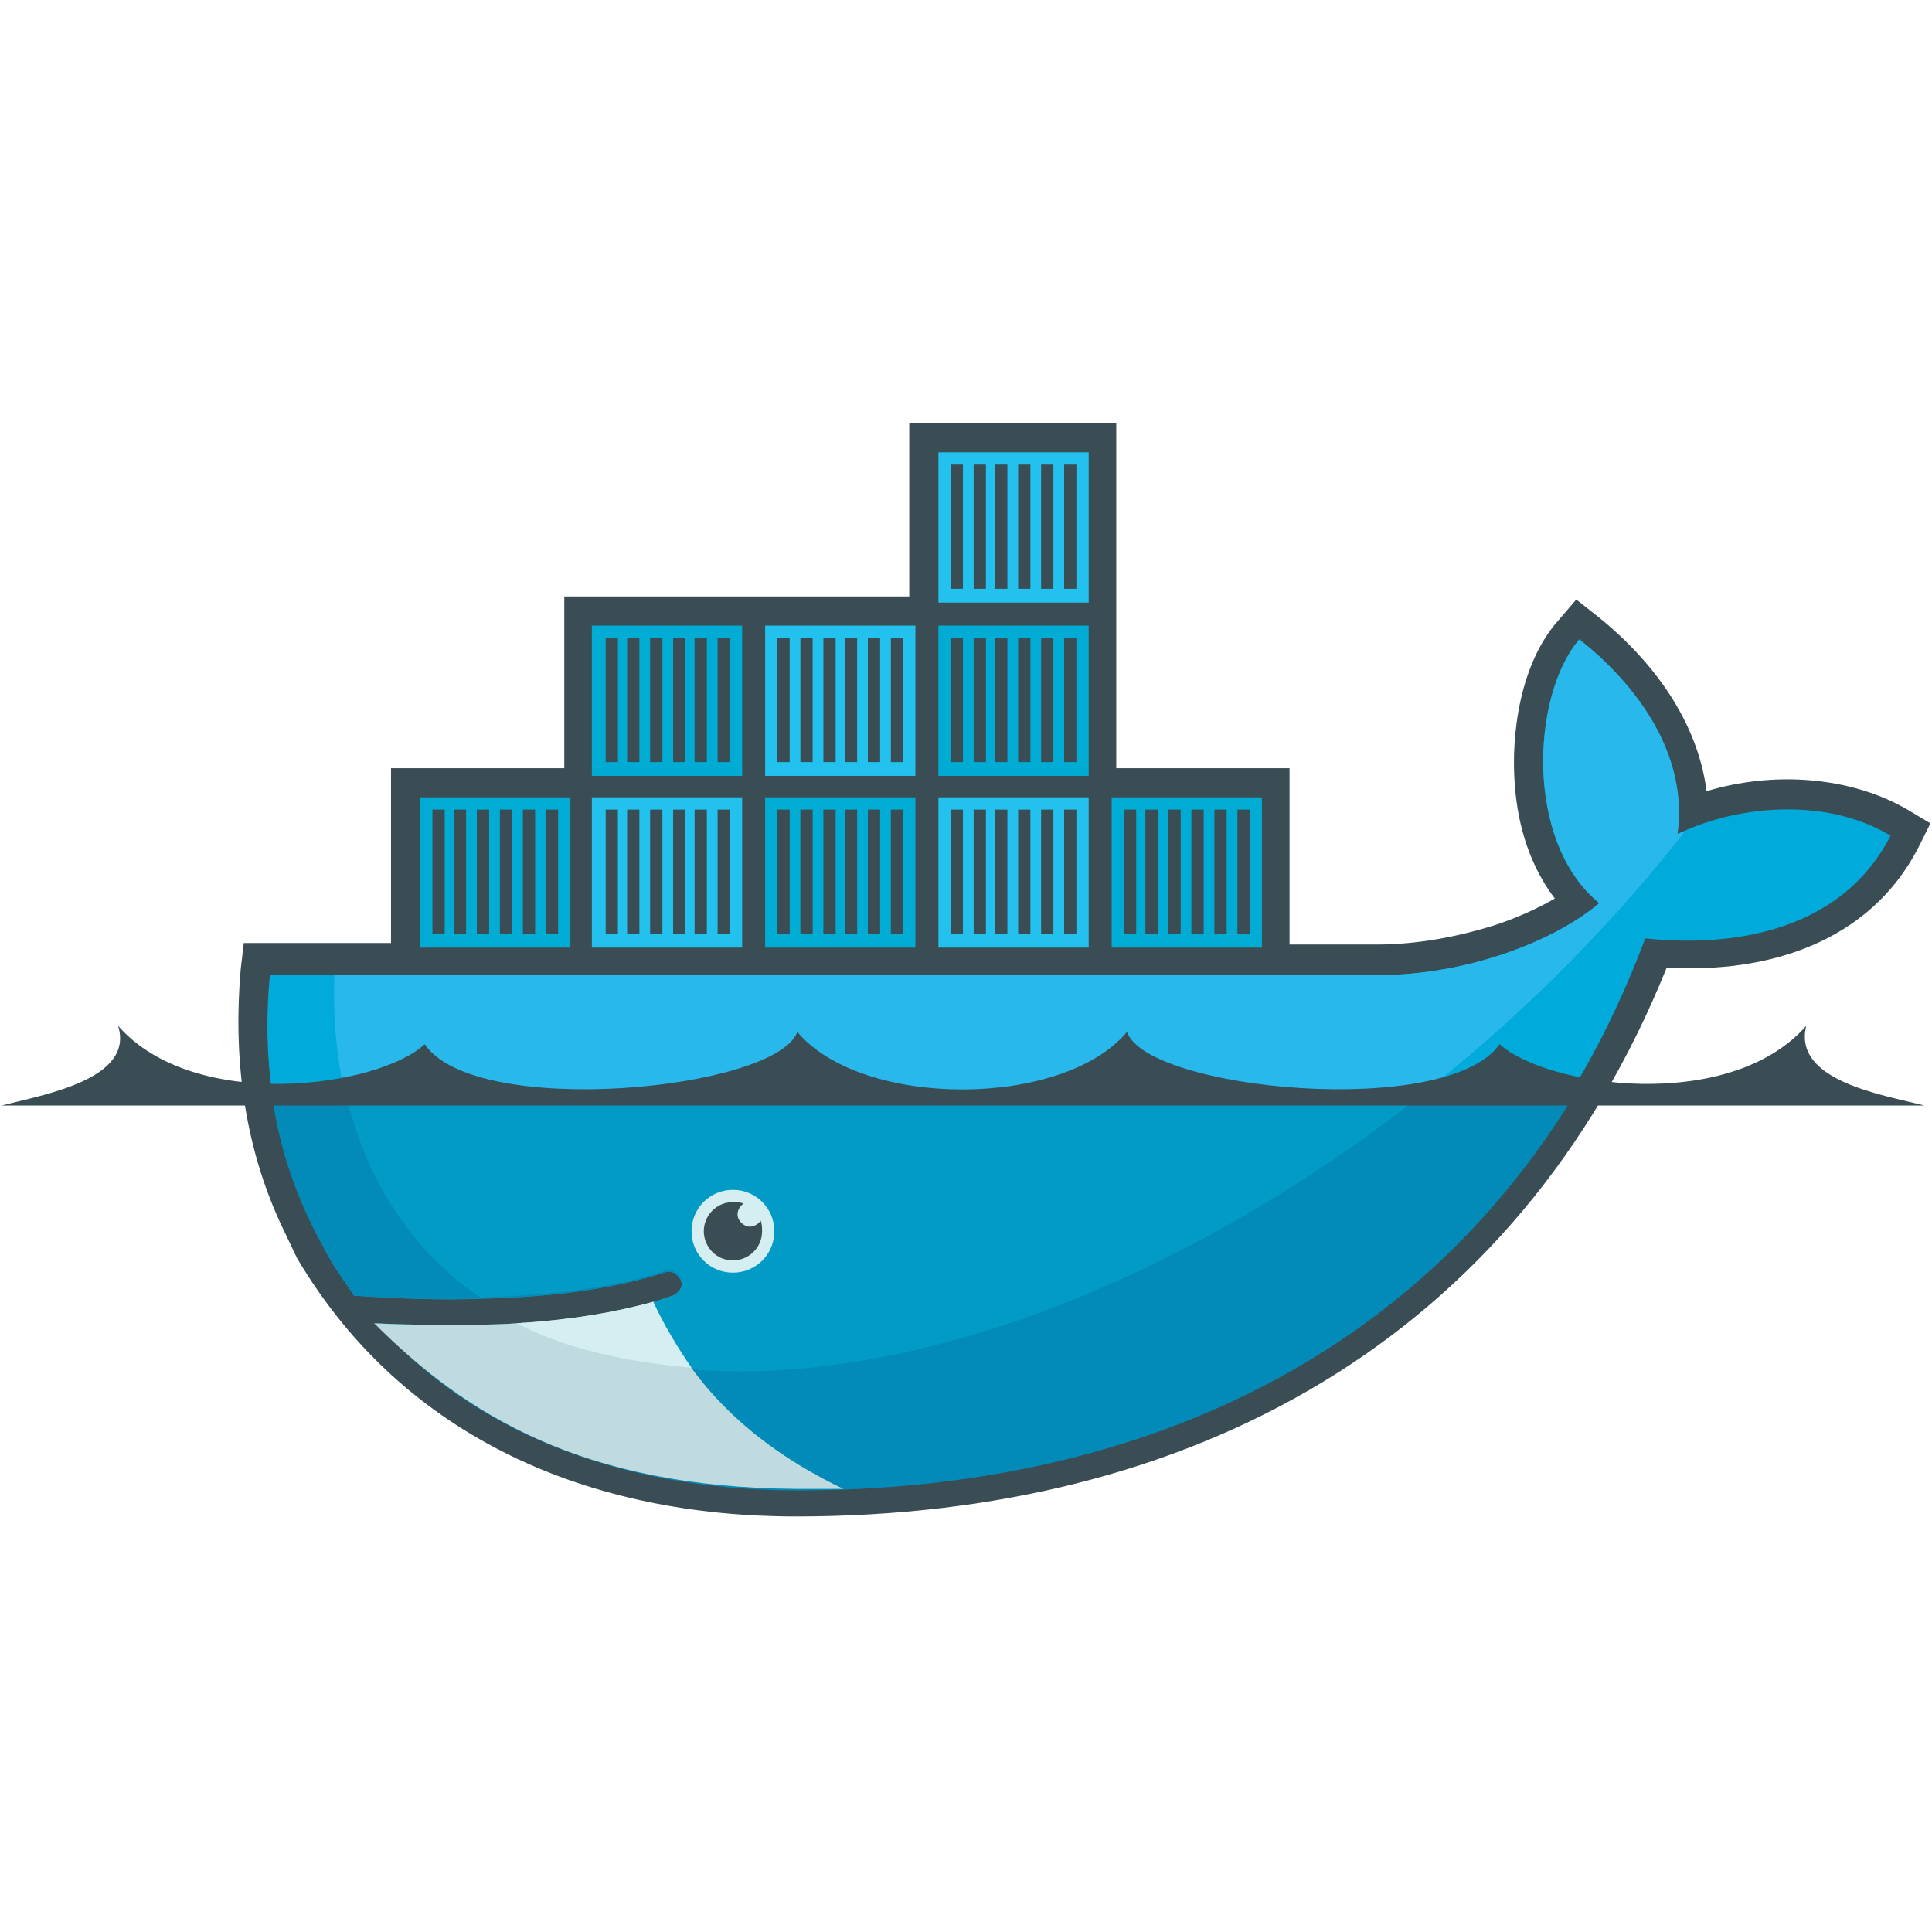
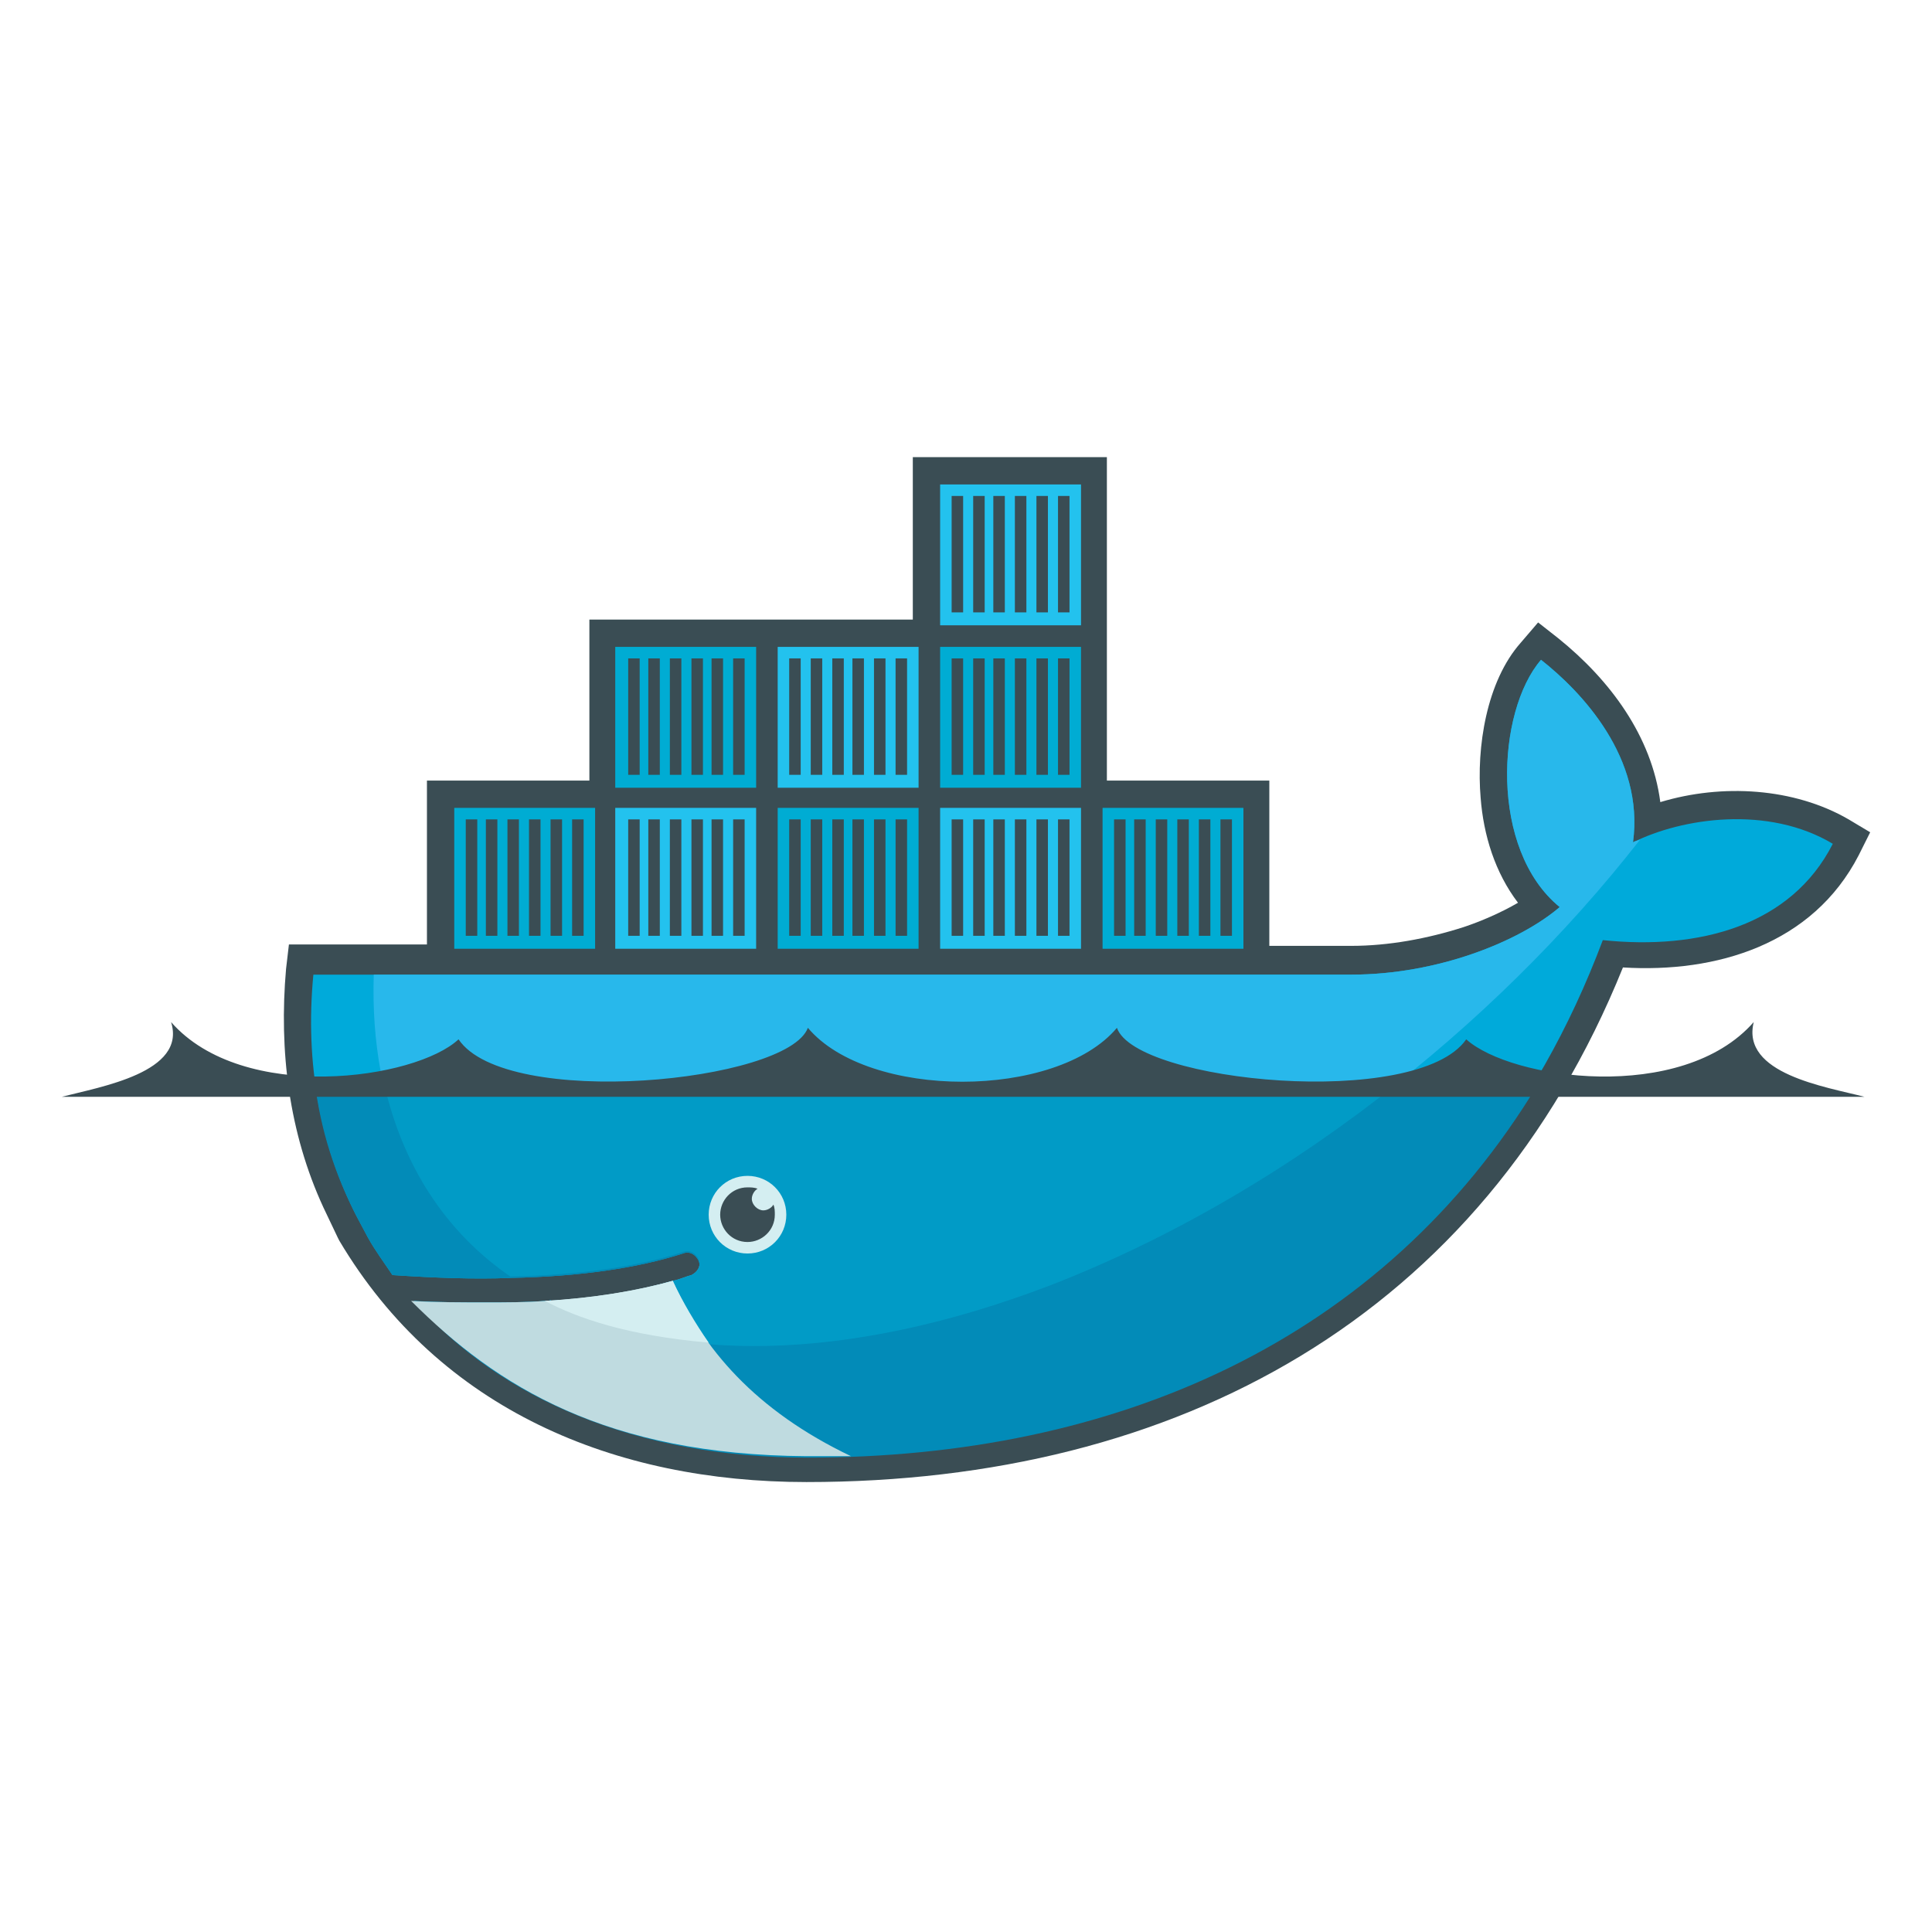
- <svg xmlns="http://www.w3.org/2000/svg" width="60px" height="60px" viewBox="0 0 60 60" version="1.1">
+ <svg xmlns="http://www.w3.org/2000/svg" width="64px" height="64px" viewBox="0 0 64 64" version="1.1">
  <defs />
-   <g id="Page-1" stroke="none" stroke-width="1" fill="none" fill-rule="evenodd">
+   <g id="Platforms" stroke="none" stroke-width="1" fill="none" fill-rule="evenodd">
    <g id="icons/skills/id-163">
-       <g id="Group" transform="translate(0, 13)">
+       <g id="Group" transform="translate(2, 15)">
        <path d="M34.667,10.857 L40.048,10.857 L40.048,16.333 L42.762,16.333 C44,16.333 45.286,16.095 46.476,15.714 C47.048,15.524 47.714,15.238 48.286,14.905 C47.524,13.905 47.143,12.667 47.048,11.429 C46.905,9.762 47.238,7.571 48.381,6.286 L48.952,5.619 L49.619,6.143 C51.333,7.524 52.714,9.381 53,11.571 C55.048,10.952 57.429,11.095 59.238,12.143 L59.952,12.571 L59.571,13.333 C58.048,16.286 54.857,17.238 51.762,17.048 C47.095,28.619 37,34.095 24.714,34.095 C18.381,34.095 12.571,31.714 9.238,26.095 L9.19,26 L8.714,25 C7.571,22.524 7.238,19.81 7.476,17.095 L7.571,16.286 L12.143,16.286 L12.143,10.857 L17.524,10.857 L17.524,5.524 L28.238,5.524 L28.238,0.143 L34.667,0.143 L34.667,10.857 L34.667,10.857 Z" id="Shape" fill="#3A4D54" />
        <path d="M52.095,12.905 C52.476,10.095 50.381,7.905 49.048,6.857 C47.571,8.571 47.333,13.143 49.667,15.048 C48.333,16.19 45.619,17.286 42.762,17.286 L8.381,17.286 C8.095,20.238 8.619,22.952 9.81,25.286 L10.19,26 C10.429,26.429 10.714,26.81 11,27.238 C12.429,27.333 13.714,27.381 14.905,27.333 C17.238,27.286 19.143,27 20.619,26.524 C20.857,26.429 21.048,26.571 21.143,26.762 C21.238,27 21.095,27.19 20.905,27.286 C20.714,27.333 20.524,27.429 20.286,27.476 C19.143,27.81 17.905,28 16.333,28.095 L16.048,28.095 C15.429,28.143 14.762,28.143 14.048,28.143 C13.286,28.143 12.571,28.143 11.714,28.095 C14.571,31.333 19.048,33.238 24.667,33.238 C36.571,33.238 46.667,27.952 51.095,16.143 C54.286,16.476 57.333,15.667 58.714,12.952 C56.571,11.667 53.714,12.095 52.095,12.905 L52.095,12.905 Z" id="Shape" fill="#00AADA" />
        <path d="M52.095,12.905 C52.476,10.095 50.381,7.905 49.048,6.857 C47.571,8.571 47.333,13.143 49.667,15.048 C48.333,16.19 45.619,17.286 42.762,17.286 L10.381,17.286 C10.238,21.81 11.905,25.238 14.905,27.286 C17.238,27.238 19.143,26.952 20.619,26.476 C20.857,26.381 21.048,26.524 21.143,26.714 C21.238,26.952 21.095,27.143 20.905,27.238 C20.714,27.286 20.524,27.381 20.286,27.429 C19.143,27.762 17.81,28 16.238,28.095 L16.19,28.048 C20.238,30.143 26.095,30.095 32.857,27.524 C40.381,24.619 47.429,19.095 52.333,12.81 C52.238,12.857 52.143,12.857 52.095,12.905 L52.095,12.905 Z" id="Shape" fill="#28B8EB" />
        <path d="M8.429,20.857 C8.619,22.429 9.095,23.905 9.81,25.286 L10.19,26 C10.429,26.429 10.714,26.81 11,27.238 C12.429,27.333 13.714,27.381 14.905,27.333 C17.238,27.286 19.143,27 20.619,26.524 C20.857,26.429 21.048,26.571 21.143,26.762 C21.238,27 21.095,27.19 20.905,27.286 C20.714,27.333 20.524,27.429 20.286,27.476 C19.143,27.81 17.81,28.048 16.238,28.143 L16.048,28.143 C15.429,28.19 14.762,28.19 14.095,28.19 C13.333,28.19 12.571,28.19 11.762,28.143 C14.619,31.381 19.143,33.286 24.762,33.286 C34.952,33.286 43.81,29.429 48.952,20.905 L8.429,20.905 L8.429,20.857 L8.429,20.857 Z" id="Shape" fill="#028BB8" />
        <path d="M10.714,20.857 C11.333,23.619 12.762,25.81 14.905,27.286 C17.238,27.238 19.143,26.952 20.619,26.476 C20.857,26.381 21.048,26.524 21.143,26.714 C21.238,26.952 21.095,27.143 20.905,27.238 C20.714,27.286 20.524,27.381 20.286,27.429 C19.143,27.762 17.81,28 16.19,28.095 C20.238,30.19 26.095,30.143 32.81,27.571 C36.857,26 40.81,23.667 44.333,20.857 L10.714,20.857 L10.714,20.857 Z" id="Shape" fill="#019BC6" />
        <path d="M13.048,11.762 L17.714,11.762 L17.714,16.429 L13.048,16.429 L13.048,11.762 L13.048,11.762 Z M13.429,12.143 L13.81,12.143 L13.81,16 L13.429,16 L13.429,12.143 L13.429,12.143 Z M14.095,12.143 L14.476,12.143 L14.476,16 L14.095,16 L14.095,12.143 L14.095,12.143 Z M14.81,12.143 L15.19,12.143 L15.19,16 L14.81,16 L14.81,12.143 L14.81,12.143 Z M15.524,12.143 L15.905,12.143 L15.905,16 L15.524,16 L15.524,12.143 L15.524,12.143 Z M16.238,12.143 L16.619,12.143 L16.619,16 L16.238,16 L16.238,12.143 L16.238,12.143 Z M16.952,12.143 L17.333,12.143 L17.333,16 L16.952,16 L16.952,12.143 L16.952,12.143 Z M18.381,6.429 L23.048,6.429 L23.048,11.095 L18.381,11.095 L18.381,6.429 L18.381,6.429 Z M18.81,6.81 L19.19,6.81 L19.19,10.667 L18.81,10.667 L18.81,6.81 L18.81,6.81 Z M19.476,6.81 L19.857,6.81 L19.857,10.667 L19.476,10.667 L19.476,6.81 L19.476,6.81 Z M20.19,6.81 L20.571,6.81 L20.571,10.667 L20.19,10.667 L20.19,6.81 L20.19,6.81 Z M20.905,6.81 L21.286,6.81 L21.286,10.667 L20.905,10.667 L20.905,6.81 L20.905,6.81 Z M21.571,6.81 L21.952,6.81 L21.952,10.667 L21.571,10.667 L21.571,6.81 L21.571,6.81 Z M22.286,6.81 L22.667,6.81 L22.667,10.667 L22.286,10.667 L22.286,6.81 L22.286,6.81 Z" id="Shape" fill="#00ACD3" />
        <path d="M18.381,11.762 L23.048,11.762 L23.048,16.429 L18.381,16.429 L18.381,11.762 L18.381,11.762 Z M18.81,12.143 L19.19,12.143 L19.19,16 L18.81,16 L18.81,12.143 L18.81,12.143 Z M19.476,12.143 L19.857,12.143 L19.857,16 L19.476,16 L19.476,12.143 L19.476,12.143 Z M20.19,12.143 L20.571,12.143 L20.571,16 L20.19,16 L20.19,12.143 L20.19,12.143 Z M20.905,12.143 L21.286,12.143 L21.286,16 L20.905,16 L20.905,12.143 L20.905,12.143 Z M21.571,12.143 L21.952,12.143 L21.952,16 L21.571,16 L21.571,12.143 L21.571,12.143 Z M22.286,12.143 L22.667,12.143 L22.667,16 L22.286,16 L22.286,12.143 L22.286,12.143 Z" id="Shape" fill="#23C2EE" />
        <path d="M23.762,11.762 L28.429,11.762 L28.429,16.429 L23.762,16.429 L23.762,11.762 L23.762,11.762 Z M24.143,12.143 L24.524,12.143 L24.524,16 L24.143,16 L24.143,12.143 L24.143,12.143 Z M24.857,12.143 L25.238,12.143 L25.238,16 L24.857,16 L24.857,12.143 L24.857,12.143 Z M25.571,12.143 L25.952,12.143 L25.952,16 L25.571,16 L25.571,12.143 L25.571,12.143 Z M26.238,12.143 L26.619,12.143 L26.619,16 L26.238,16 L26.238,12.143 L26.238,12.143 Z M26.952,12.143 L27.333,12.143 L27.333,16 L26.952,16 L26.952,12.143 L26.952,12.143 Z M27.667,12.143 L28.048,12.143 L28.048,16 L27.667,16 L27.667,12.143 L27.667,12.143 Z" id="Shape" fill="#00ACD3" />
        <path d="M23.762,6.429 L28.429,6.429 L28.429,11.095 L23.762,11.095 L23.762,6.429 L23.762,6.429 Z M24.143,6.81 L24.524,6.81 L24.524,10.667 L24.143,10.667 L24.143,6.81 L24.143,6.81 Z M24.857,6.81 L25.238,6.81 L25.238,10.667 L24.857,10.667 L24.857,6.81 L24.857,6.81 Z M25.571,6.81 L25.952,6.81 L25.952,10.667 L25.571,10.667 L25.571,6.81 L25.571,6.81 Z M26.238,6.81 L26.619,6.81 L26.619,10.667 L26.238,10.667 L26.238,6.81 L26.238,6.81 Z M26.952,6.81 L27.333,6.81 L27.333,10.667 L26.952,10.667 L26.952,6.81 L26.952,6.81 Z M27.667,6.81 L28.048,6.81 L28.048,10.667 L27.667,10.667 L27.667,6.81 L27.667,6.81 Z M29.143,11.762 L33.81,11.762 L33.81,16.429 L29.143,16.429 L29.143,11.762 L29.143,11.762 Z M29.524,12.143 L29.905,12.143 L29.905,16 L29.524,16 L29.524,12.143 L29.524,12.143 Z M30.238,12.143 L30.619,12.143 L30.619,16 L30.238,16 L30.238,12.143 L30.238,12.143 Z M30.905,12.143 L31.286,12.143 L31.286,16 L30.905,16 L30.905,12.143 L30.905,12.143 Z M31.619,12.143 L32,12.143 L32,16 L31.619,16 L31.619,12.143 L31.619,12.143 Z M32.333,12.143 L32.714,12.143 L32.714,16 L32.333,16 L32.333,12.143 L32.333,12.143 Z M33.048,12.143 L33.429,12.143 L33.429,16 L33.048,16 L33.048,12.143 L33.048,12.143 Z" id="Shape" fill="#23C2EE" />
        <path d="M29.143,6.429 L33.81,6.429 L33.81,11.095 L29.143,11.095 L29.143,6.429 L29.143,6.429 Z M29.524,6.81 L29.905,6.81 L29.905,10.667 L29.524,10.667 L29.524,6.81 L29.524,6.81 Z M30.238,6.81 L30.619,6.81 L30.619,10.667 L30.238,10.667 L30.238,6.81 L30.238,6.81 Z M30.905,6.81 L31.286,6.81 L31.286,10.667 L30.905,10.667 L30.905,6.81 L30.905,6.81 Z M31.619,6.81 L32,6.81 L32,10.667 L31.619,10.667 L31.619,6.81 L31.619,6.81 Z M32.333,6.81 L32.714,6.81 L32.714,10.667 L32.333,10.667 L32.333,6.81 L32.333,6.81 Z M33.048,6.81 L33.429,6.81 L33.429,10.667 L33.048,10.667 L33.048,6.81 L33.048,6.81 Z" id="Shape" fill="#00ACD3" />
        <path d="M29.143,1.048 L33.81,1.048 L33.81,5.714 L29.143,5.714 L29.143,1.048 L29.143,1.048 Z M29.524,1.429 L29.905,1.429 L29.905,5.286 L29.524,5.286 L29.524,1.429 L29.524,1.429 Z M30.238,1.429 L30.619,1.429 L30.619,5.286 L30.238,5.286 L30.238,1.429 L30.238,1.429 Z M30.905,1.429 L31.286,1.429 L31.286,5.286 L30.905,5.286 L30.905,1.429 L30.905,1.429 Z M31.619,1.429 L32,1.429 L32,5.286 L31.619,5.286 L31.619,1.429 L31.619,1.429 Z M32.333,1.429 L32.714,1.429 L32.714,5.286 L32.333,5.286 L32.333,1.429 L32.333,1.429 Z M33.048,1.429 L33.429,1.429 L33.429,5.286 L33.048,5.286 L33.048,1.429 L33.048,1.429 Z" id="Shape" fill="#23C2EE" />
        <path d="M34.524,11.762 L39.19,11.762 L39.19,16.429 L34.524,16.429 L34.524,11.762 L34.524,11.762 Z M34.905,12.143 L35.286,12.143 L35.286,16 L34.905,16 L34.905,12.143 L34.905,12.143 Z M35.571,12.143 L35.952,12.143 L35.952,16 L35.571,16 L35.571,12.143 L35.571,12.143 Z M36.286,12.143 L36.667,12.143 L36.667,16 L36.286,16 L36.286,12.143 L36.286,12.143 Z M37,12.143 L37.381,12.143 L37.381,16 L37,16 L37,12.143 L37,12.143 Z M37.714,12.143 L38.095,12.143 L38.095,16 L37.714,16 L37.714,12.143 L37.714,12.143 Z M38.429,12.143 L38.81,12.143 L38.81,16 L38.429,16 L38.429,12.143 L38.429,12.143 Z" id="Shape" fill="#00ACD3" />
        <path d="M22.762,23.952 C23.476,23.952 24.048,24.524 24.048,25.238 C24.048,25.952 23.476,26.524 22.762,26.524 C22.048,26.524 21.476,25.952 21.476,25.238 C21.476,24.524 22.048,23.952 22.762,23.952" id="Shape" fill="#D4EEF1" />
        <path d="M22.762,24.333 C22.857,24.333 23,24.333 23.095,24.381 C23,24.429 22.905,24.571 22.905,24.714 C22.905,24.905 23.095,25.095 23.286,25.095 C23.429,25.095 23.571,25 23.619,24.905 C23.667,25 23.667,25.143 23.667,25.238 C23.667,25.762 23.238,26.143 22.762,26.143 C22.238,26.143 21.857,25.714 21.857,25.238 C21.857,24.762 22.238,24.333 22.762,24.333 M0.048,21.333 L59.762,21.333 C58.476,21 55.667,20.571 56.095,18.857 C53.714,21.571 48.048,20.762 46.571,19.429 C44.952,21.762 35.619,20.857 35,19.048 C33,21.429 26.762,21.429 24.762,19.048 C24.095,20.857 14.762,21.762 13.19,19.429 C11.762,20.762 6.048,21.571 3.667,18.857 C4.19,20.524 1.333,21 0.048,21.333" id="Shape" fill="#3A4D54" />
        <path d="M26.19,33.238 C23,31.714 21.286,29.667 20.286,27.429 C19.095,27.762 17.667,28 16.048,28.095 C15.429,28.143 14.762,28.143 14.095,28.143 C13.286,28.143 12.476,28.143 11.619,28.095 C14.476,30.952 18.095,33.19 24.714,33.238 L26.19,33.238 L26.19,33.238 Z" id="Shape" fill="#BFDBE0" />
        <path d="M21.476,29.476 C21.048,28.857 20.619,28.143 20.286,27.429 C19.095,27.762 17.667,28 16.048,28.095 C17.143,28.667 18.762,29.238 21.476,29.476 L21.476,29.476 Z" id="Shape" fill="#D4EEF1" />
      </g>
    </g>
  </g>
</svg>
